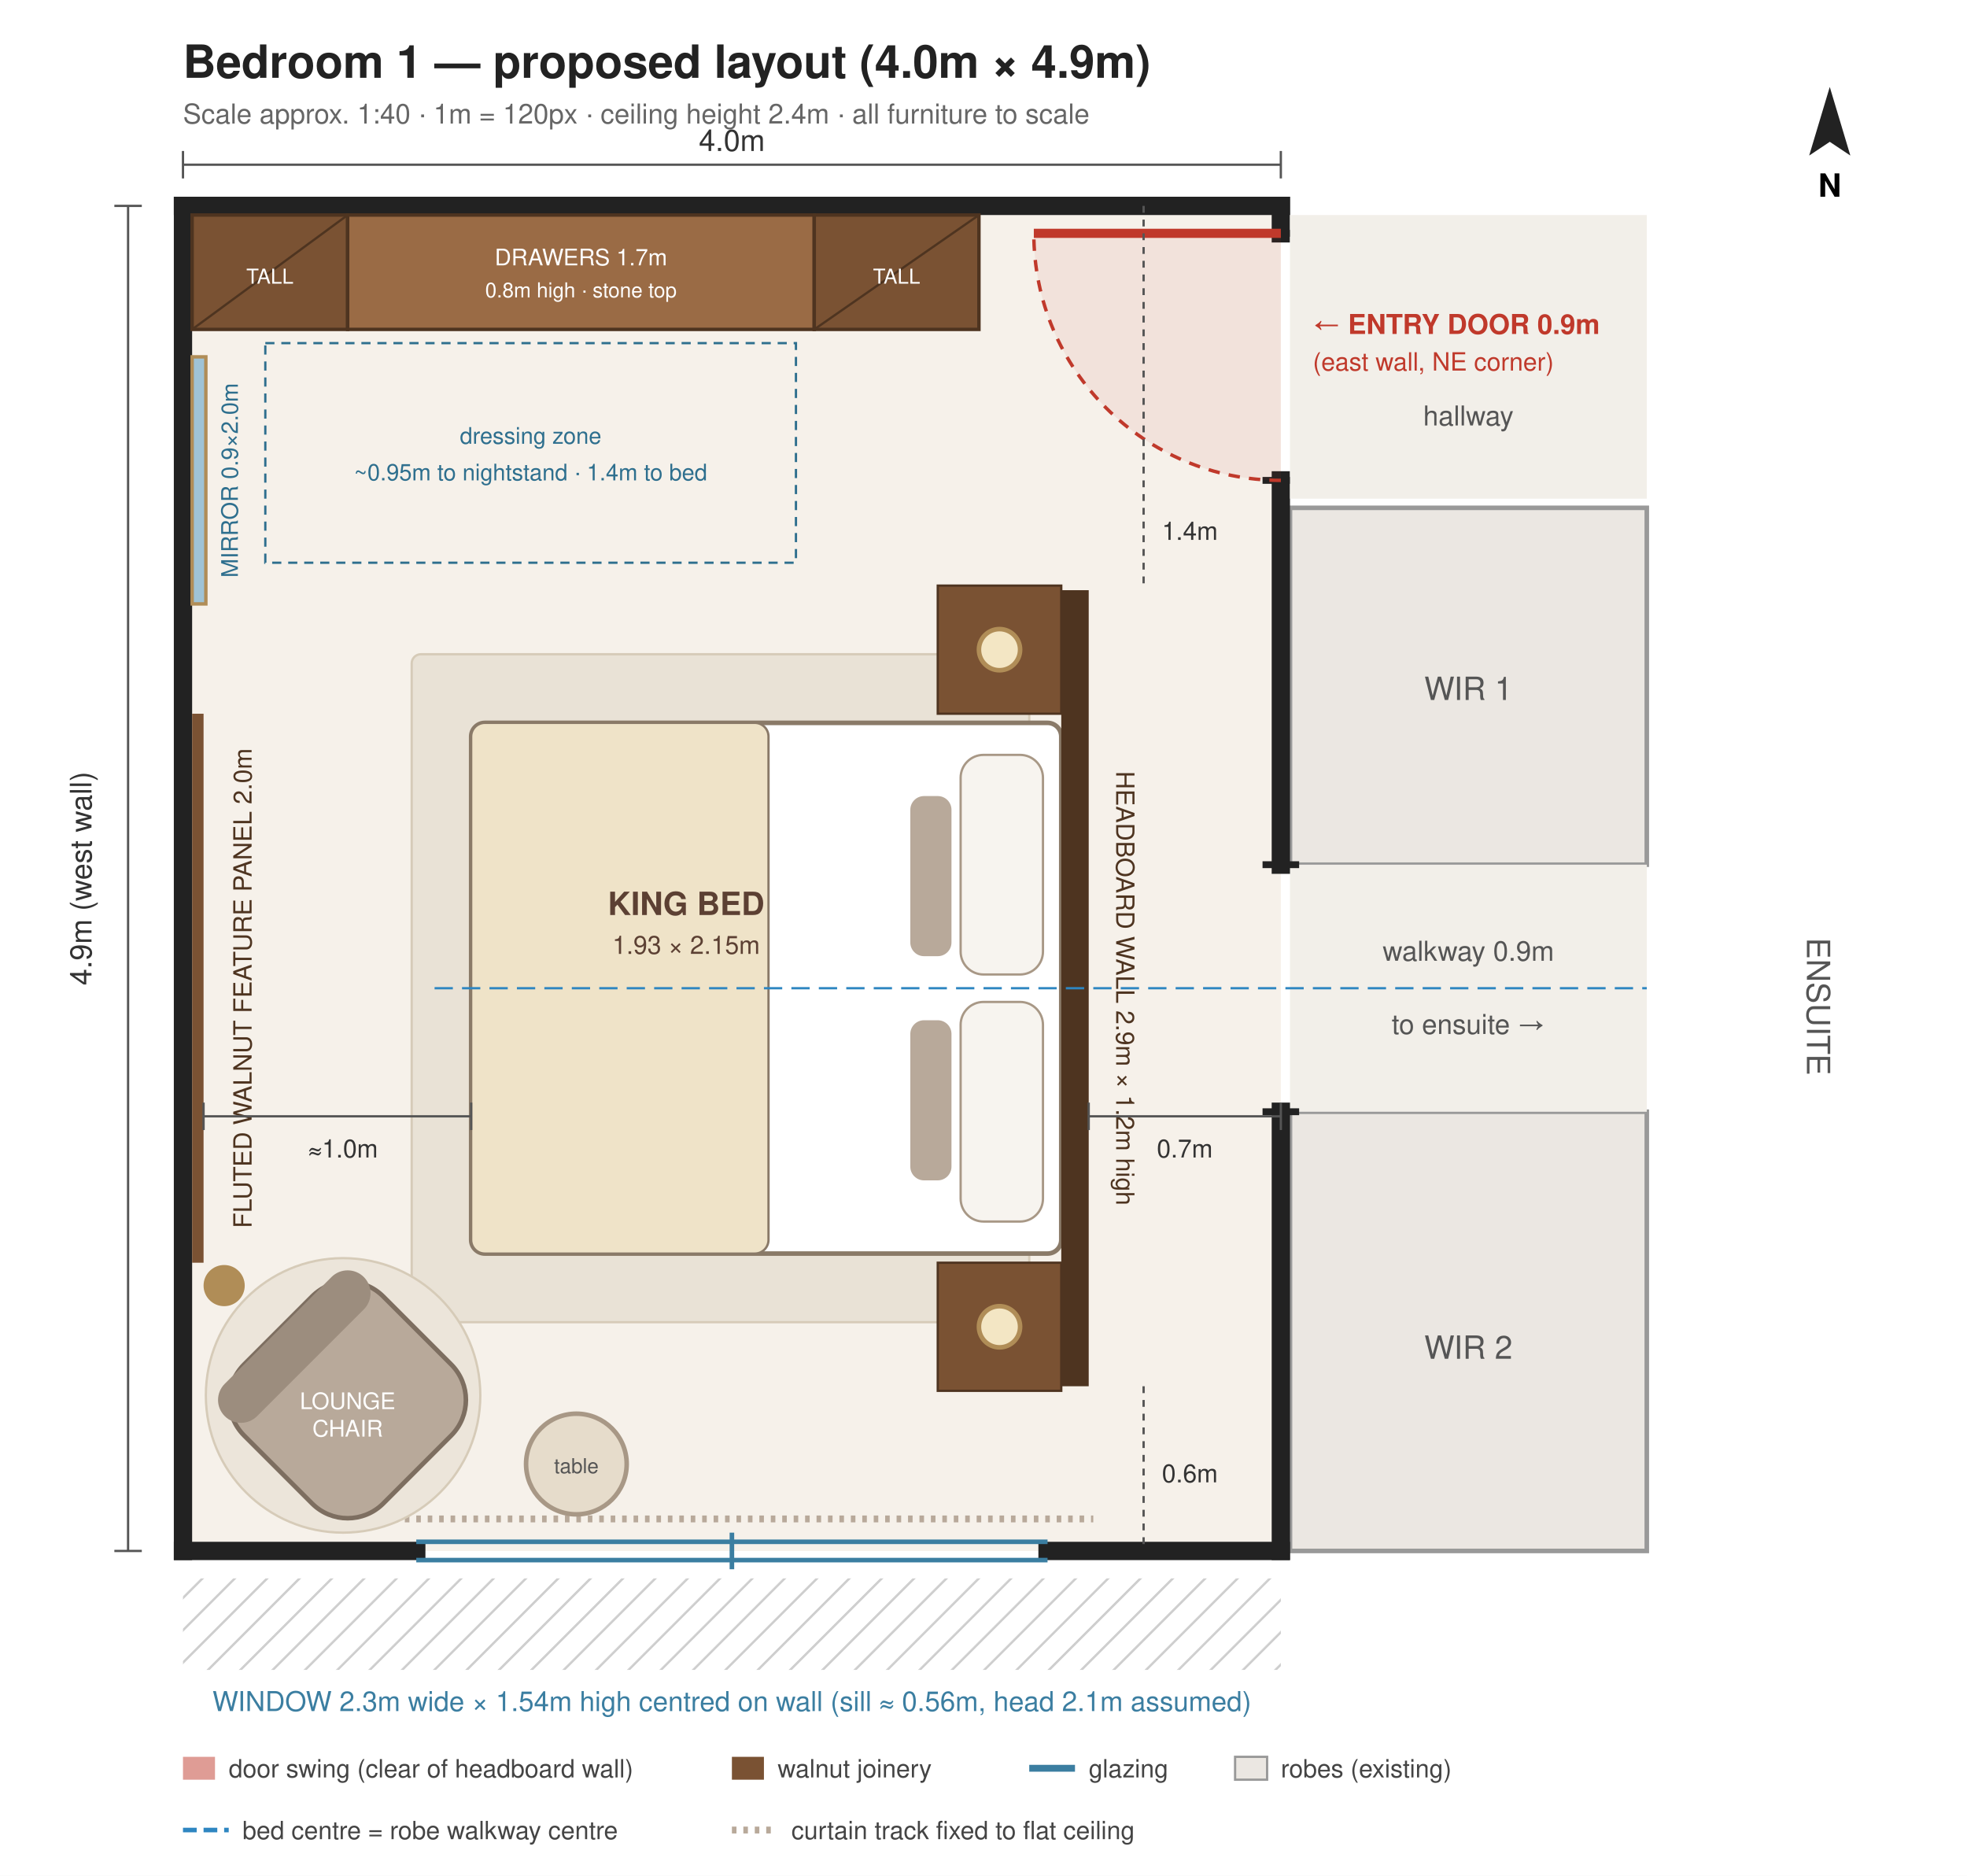
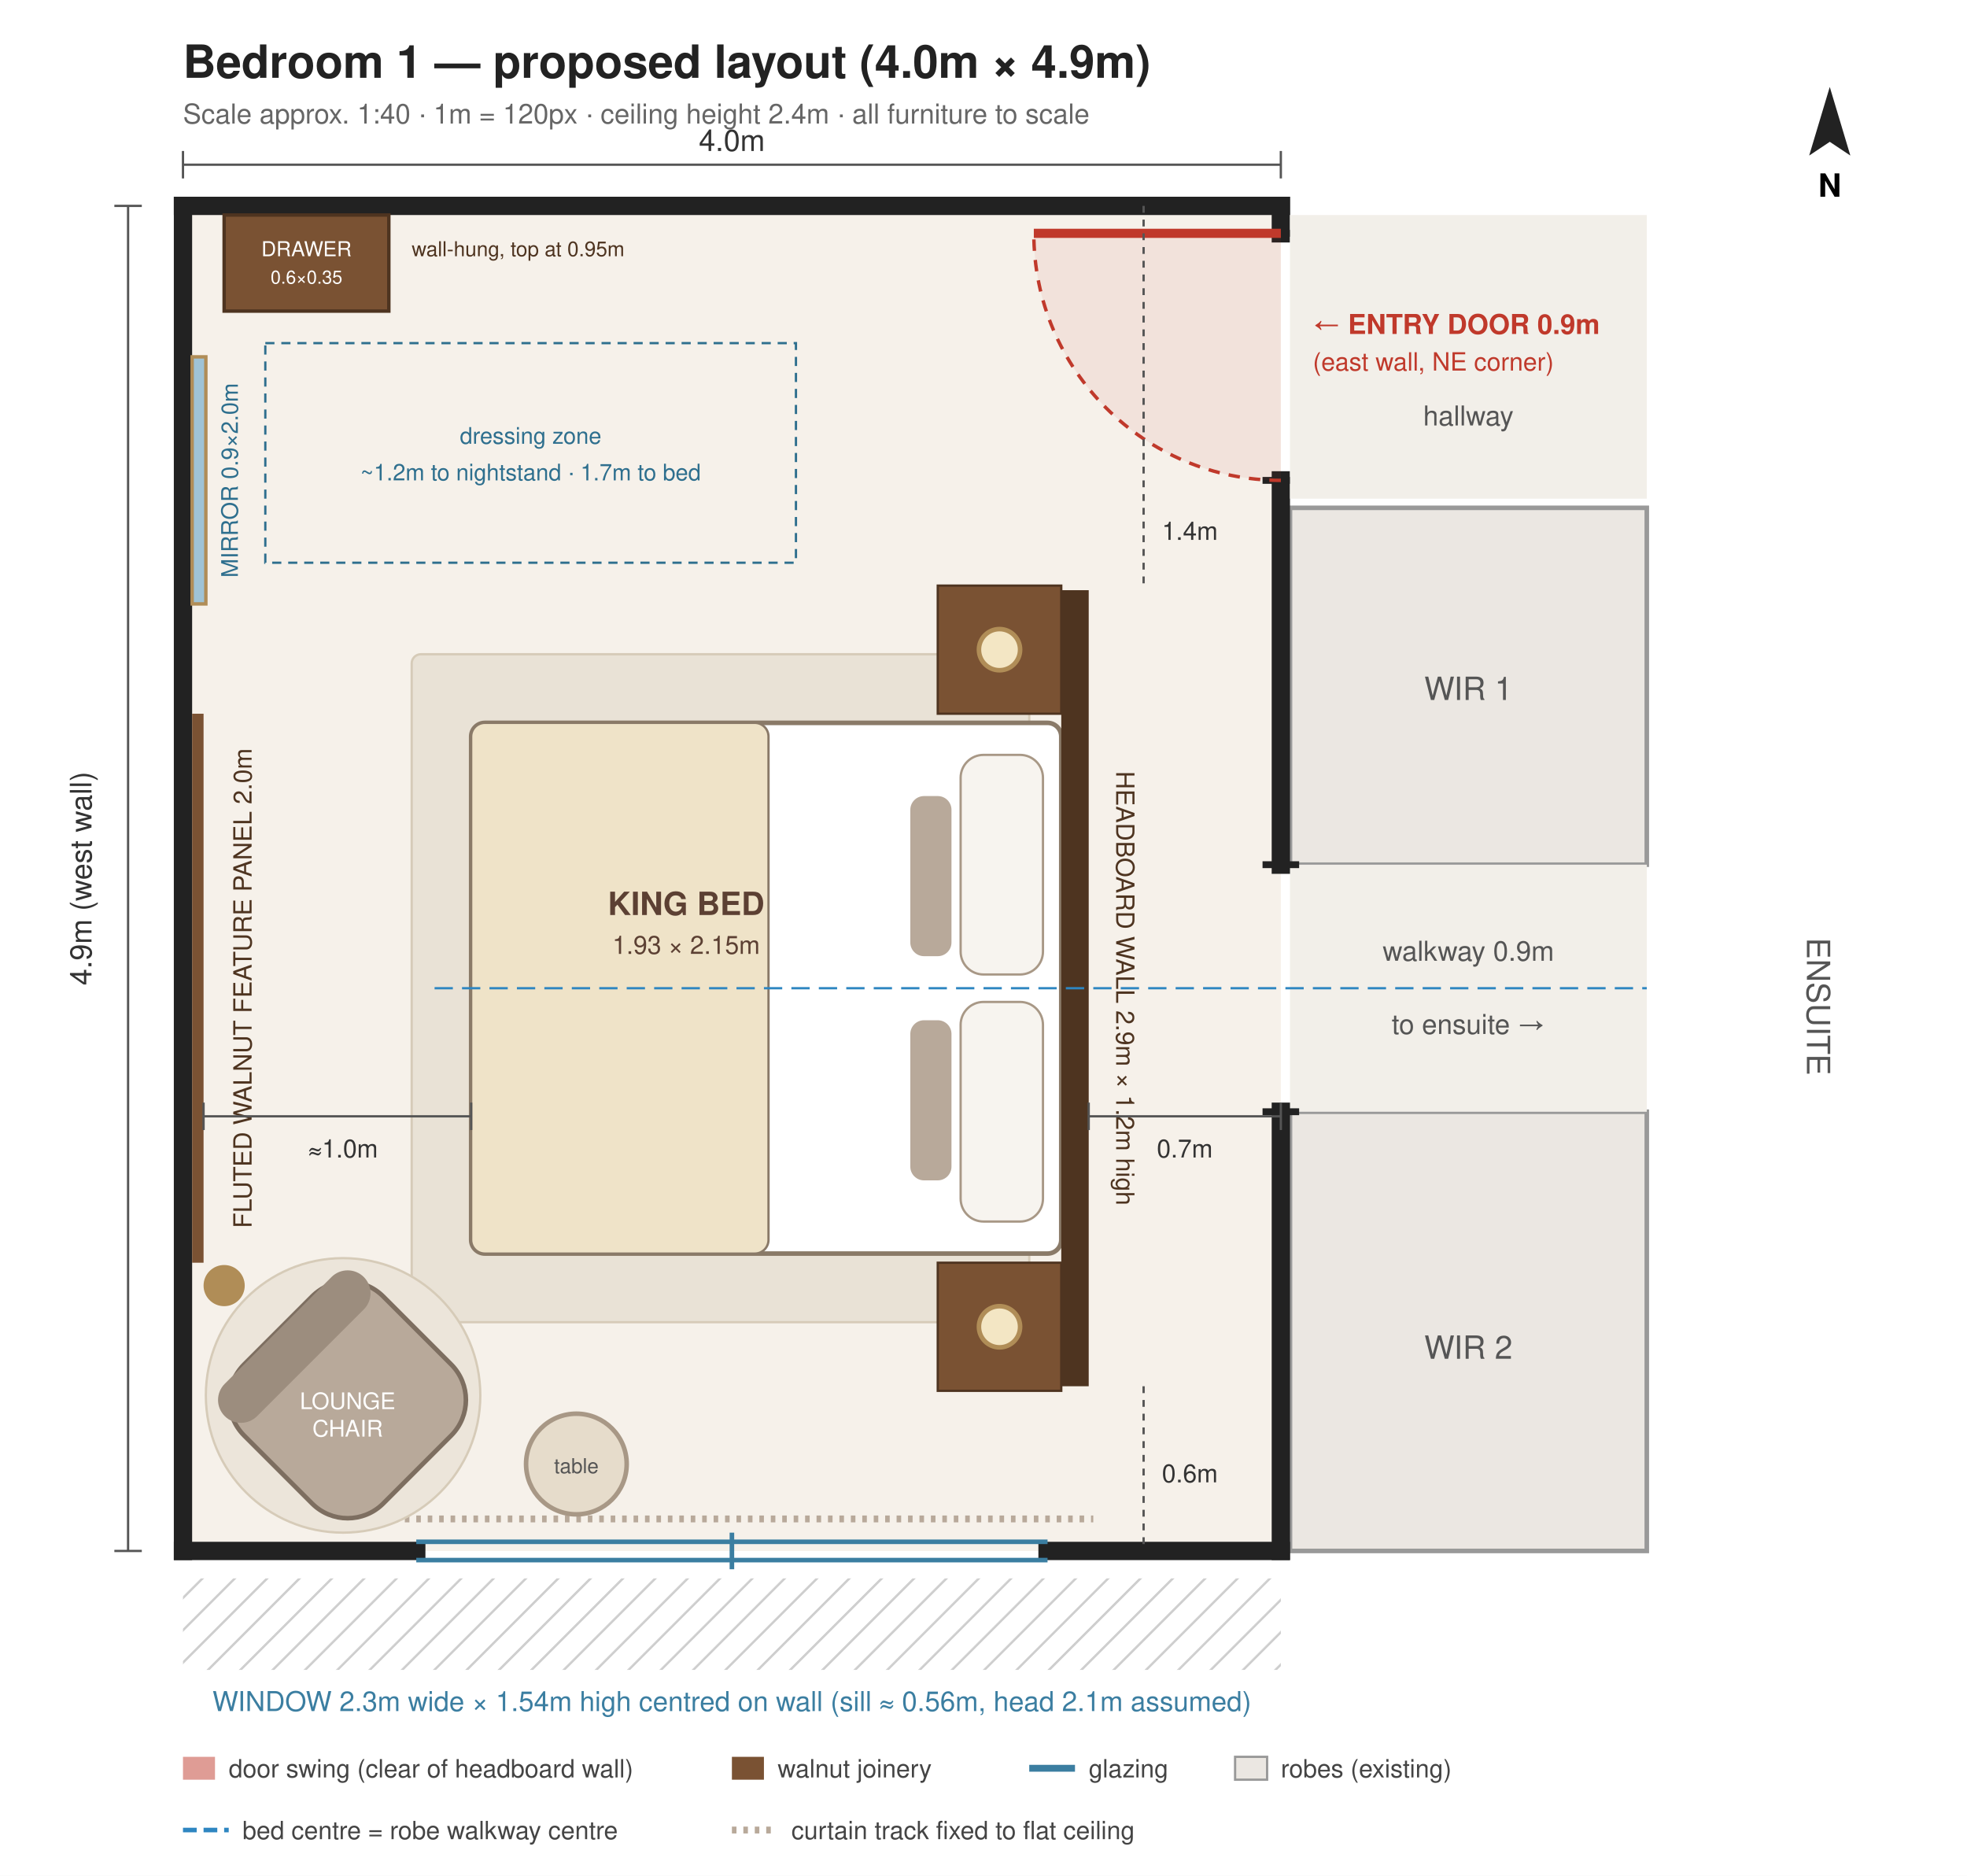
<svg xmlns="http://www.w3.org/2000/svg" width="860" height="820" viewBox="0 0 860 820" font-family="Helvetica, Arial, sans-serif">
  <rect width="860" height="820" fill="#ffffff" />
  <text x="80" y="34" font-size="20" font-weight="bold" fill="#222">Bedroom 1 — proposed layout (4.0m × 4.9m)</text>
  <text x="80" y="54" font-size="12" fill="#666">Scale approx. 1:40 · 1m = 120px · ceiling height 2.4m · all furniture to scale</text>
  <g transform="translate(800,60)">
    <polygon points="0,-22 9,8 0,2 -9,8" fill="#222" />
    <text x="0" y="26" font-size="14" font-weight="bold" text-anchor="middle">N</text>
  </g>
  <rect x="80" y="90" width="480" height="588" fill="#f6f1ea" />
  <rect x="564" y="222" width="156" height="156" fill="#ebe7e2" stroke="#999" stroke-width="2" />
  <text x="642" y="306" font-size="14" text-anchor="middle" fill="#555">WIR 1</text>
  <rect x="564" y="486" width="156" height="192" fill="#ebe7e2" stroke="#999" stroke-width="2" />
  <text x="642" y="594" font-size="14" text-anchor="middle" fill="#555">WIR 2</text>
  <rect x="564" y="378" width="156" height="108" fill="#f2efe9" />
  <text x="642" y="420" font-size="12" text-anchor="middle" fill="#555">walkway 0.9m</text>
  <text x="642" y="452" font-size="12" text-anchor="middle" fill="#555">to ensuite →</text>
  <text x="790" y="440" font-size="14" text-anchor="middle" fill="#555" transform="rotate(90 790 440)">ENSUITE</text>
  <g stroke="#222" stroke-width="8" stroke-linecap="square" fill="none">
    <line x1="80" y1="90" x2="560" y2="90" />
    <line x1="80" y1="90" x2="80" y2="678" />
    <line x1="80" y1="678" x2="182" y2="678" />
    <line x1="458" y1="678" x2="560" y2="678" />
    <line x1="560" y1="90" x2="560" y2="102" />
    <line x1="560" y1="210" x2="560" y2="378" />
    <line x1="560" y1="486" x2="560" y2="678" />
  </g>
  <g stroke="#222" stroke-width="3">
    <line x1="552" y1="102" x2="568" y2="102" />
    <line x1="552" y1="210" x2="568" y2="210" />
    <line x1="552" y1="378" x2="568" y2="378" />
    <line x1="552" y1="486" x2="568" y2="486" />
  </g>
  <g stroke="#3b7ea1" stroke-width="2">
    <line x1="182" y1="674" x2="458" y2="674" />
    <line x1="182" y1="682" x2="458" y2="682" />
    <line x1="320" y1="670" x2="320" y2="686" />
    <line x1="162" y1="664" x2="478" y2="664" stroke="#b8a99a" stroke-width="3" stroke-dasharray="2,3" />
  </g>
  <rect x="80" y="690" width="480" height="40" fill="url(#hatch)" opacity="0.6" />
  <defs>
    <pattern id="hatch" width="10" height="10" patternUnits="userSpaceOnUse" patternTransform="rotate(45)">
      <line x1="0" y1="0" x2="0" y2="10" stroke="#aaa" stroke-width="2" />
    </pattern>
  </defs>
  <text x="320" y="748" font-size="12" text-anchor="middle" fill="#3b7ea1">WINDOW 2.3m wide × 1.54m high centred on wall (sill ≈ 0.56m, head 2.1m assumed)</text>
  <path d="M560,210 A108,108 0 0,1 452,102" fill="none" stroke="#c0392b" stroke-width="1.5" stroke-dasharray="5,4" />
  <line x1="560" y1="102" x2="452" y2="102" stroke="#c0392b" stroke-width="4" />
  <path d="M560,102 L560,210 A108,108 0 0,1 452,102 Z" fill="#c0392b" opacity="0.08" />
  <rect x="564" y="94" width="156" height="124" fill="#f2efe9" />
  <text x="642" y="186" font-size="12" text-anchor="middle" fill="#555">hallway</text>
  <text x="574" y="146" font-size="12" fill="#c0392b" font-weight="bold">← ENTRY DOOR 0.9m</text>
  <text x="574" y="162" font-size="11" fill="#c0392b">(east wall, NE corner)</text>
-   <rect x="84" y="94" width="68" height="50" fill="#7a5233" stroke="#4e3420" stroke-width="1.5" />
-   <rect x="152" y="94" width="204" height="50" fill="#9a6b45" stroke="#4e3420" stroke-width="1.5" />
-   <rect x="356" y="94" width="72" height="50" fill="#7a5233" stroke="#4e3420" stroke-width="1.5" />
-   <line x1="84" y1="144" x2="152" y2="94" stroke="#4e3420" stroke-width="1" />
-   <line x1="356" y1="144" x2="428" y2="94" stroke="#4e3420" stroke-width="1" />
-   <text x="118" y="124" font-size="9" fill="#fff" text-anchor="middle">TALL</text>
-   <text x="254" y="116" font-size="10" fill="#fff" text-anchor="middle">DRAWERS 1.7m</text>
-   <text x="254" y="130" font-size="9" fill="#fff" text-anchor="middle">0.8m high · stone top</text>
-   <text x="392" y="124" font-size="9" fill="#fff" text-anchor="middle">TALL</text>
+   <rect x="98" y="94" width="72" height="42" fill="#7a5233" stroke="#4e3420" stroke-width="1.5" />
+   <text x="134" y="112" font-size="9" fill="#fff" text-anchor="middle">DRAWER</text>
+   <text x="134" y="124" font-size="8" fill="#fff" text-anchor="middle">0.6×0.35</text>
+   <text x="180" y="112" font-size="9" fill="#4e3420">wall-hung, top at 0.95m</text>
  <rect x="84" y="156" width="6" height="108" fill="#9fc3d6" stroke="#b08d57" stroke-width="1.5" />
  <text x="104" y="210" font-size="10" fill="#2e6f8e" text-anchor="middle" transform="rotate(-90 104 210)">MIRROR 0.9×2.0m</text>
  <rect x="116" y="150" width="232" height="96" fill="none" stroke="#2e6f8e" stroke-width="1" stroke-dasharray="4,3" />
  <text x="232" y="194" font-size="10" fill="#2e6f8e" text-anchor="middle">dressing zone</text>
-   <text x="232" y="210" font-size="10" fill="#2e6f8e" text-anchor="middle">~0.95m to nightstand · 1.4m to bed</text>
+   <text x="232" y="210" font-size="10" fill="#2e6f8e" text-anchor="middle">~1.2m to nightstand · 1.7m to bed</text>
  <rect x="84" y="312" width="5" height="240" fill="#7a5233" />
  <text x="110" y="432" font-size="11" fill="#4e3420" text-anchor="middle" transform="rotate(-90 110 432)">FLUTED WALNUT FEATURE PANEL 2.0m</text>
  <rect x="180" y="286" width="270" height="292" rx="4" fill="#e9e2d6" stroke="#d6cbb8" stroke-width="1" />
  <rect x="206" y="316" width="258" height="232" rx="6" fill="#ffffff" stroke="#8a7a68" stroke-width="2" />
  <rect x="206" y="316" width="130" height="232" rx="6" fill="#efe3c8" stroke="#8a7a68" stroke-width="1" />
  <rect x="420" y="330" width="36" height="96" rx="10" fill="#f7f4ef" stroke="#a89886" />
  <rect x="420" y="438" width="36" height="96" rx="10" fill="#f7f4ef" stroke="#a89886" />
  <rect x="398" y="348" width="18" height="70" rx="6" fill="#b8a99a" />
  <rect x="398" y="446" width="18" height="70" rx="6" fill="#b8a99a" />
  <text x="300" y="400" font-size="14" text-anchor="middle" fill="#5c4033" font-weight="bold">KING BED</text>
  <text x="300" y="417" font-size="11" text-anchor="middle" fill="#5c4033">1.93 × 2.15m</text>
  <rect x="410" y="256" width="54" height="56" fill="#7a5233" stroke="#4e3420" />
  <rect x="410" y="552" width="54" height="56" fill="#7a5233" stroke="#4e3420" />
  <circle cx="437" cy="284" r="9" fill="#f3e6c4" stroke="#b08d57" stroke-width="2" />
  <circle cx="437" cy="580" r="9" fill="#f3e6c4" stroke="#b08d57" stroke-width="2" />
  <rect x="464" y="258" width="12" height="348" fill="#4e3420" />
  <text x="488" y="432" font-size="11" fill="#4e3420" text-anchor="middle" transform="rotate(90 488 432)">HEADBOARD WALL 2.9m × 1.2m high</text>
  <circle cx="150" cy="610" r="60" fill="#ece5da" stroke="#d6cbb8" />
  <g transform="translate(152 612) rotate(-45)">
    <rect x="-43" y="-43" width="86" height="86" rx="22" fill="#b8a99a" stroke="#7d6e60" stroke-width="2" />
    <rect x="-43" y="-43" width="86" height="20" rx="10" fill="#9c8d7e" />
  </g>
  <circle cx="252" cy="640" r="22" fill="#e6dccb" stroke="#a89886" stroke-width="2" />
  <circle cx="98" cy="562" r="9" fill="#b08d57" />
  <text x="152" y="616" font-size="10" text-anchor="middle" fill="#fff">LOUNGE</text>
  <text x="152" y="628" font-size="10" text-anchor="middle" fill="#fff">CHAIR</text>
  <text x="252" y="644" font-size="9" text-anchor="middle" fill="#555">table</text>
  <g stroke="#555" stroke-width="1" fill="none">
    <line x1="80" y1="72" x2="560" y2="72" />
    <line x1="80" y1="66" x2="80" y2="78" />
    <line x1="560" y1="66" x2="560" y2="78" />
    <line x1="56" y1="90" x2="56" y2="678" />
    <line x1="50" y1="90" x2="62" y2="90" />
    <line x1="50" y1="678" x2="62" y2="678" />
    <line x1="89" y1="488" x2="206" y2="488" />
    <line x1="89" y1="482" x2="89" y2="494" />
    <line x1="206" y1="482" x2="206" y2="494" />
    <line x1="476" y1="488" x2="560" y2="488" />
    <line x1="476" y1="482" x2="476" y2="494" />
    <line x1="560" y1="482" x2="560" y2="494" />
    <line x1="500" y1="90" x2="500" y2="258" stroke-dasharray="3,3" />
    <line x1="500" y1="606" x2="500" y2="678" stroke-dasharray="3,3" />
    <line x1="190" y1="432" x2="720" y2="432" stroke="#2e86c1" stroke-dasharray="8,4" />
  </g>
  <text x="320" y="66" font-size="13" text-anchor="middle" fill="#333">4.0m</text>
  <text x="40" y="384" font-size="13" text-anchor="middle" fill="#333" transform="rotate(-90 40 384)">4.9m (west wall)</text>
  <text x="150" y="506" font-size="11" text-anchor="middle" fill="#333">≈1.0m</text>
  <text x="518" y="506" font-size="11" text-anchor="middle" fill="#333">0.7m</text>
  <text x="508" y="236" font-size="11" fill="#333">1.4m</text>
  <text x="508" y="648" font-size="11" fill="#333">0.6m</text>
  <g font-size="11" fill="#444">
    <rect x="80" y="768" width="14" height="10" fill="#c0392b" opacity="0.5" />
    <text x="100" y="777">door swing (clear of headboard wall)</text>
    <rect x="320" y="768" width="14" height="10" fill="#7a5233" />
    <text x="340" y="777">walnut joinery</text>
    <line x1="450" y1="773" x2="470" y2="773" stroke="#3b7ea1" stroke-width="3" />
    <text x="476" y="777">glazing</text>
    <rect x="540" y="768" width="14" height="10" fill="#ebe7e2" stroke="#999" />
    <text x="560" y="777">robes (existing)</text>
    <line x1="320" y1="800" x2="340" y2="800" stroke="#b8a99a" stroke-width="3" stroke-dasharray="2,3" />
    <text x="346" y="804">curtain track fixed to flat ceiling</text>
    <line x1="80" y1="800" x2="100" y2="800" stroke="#2e86c1" stroke-dasharray="6,3" stroke-width="2" />
    <text x="106" y="804">bed centre = robe walkway centre</text>
  </g>
</svg>
